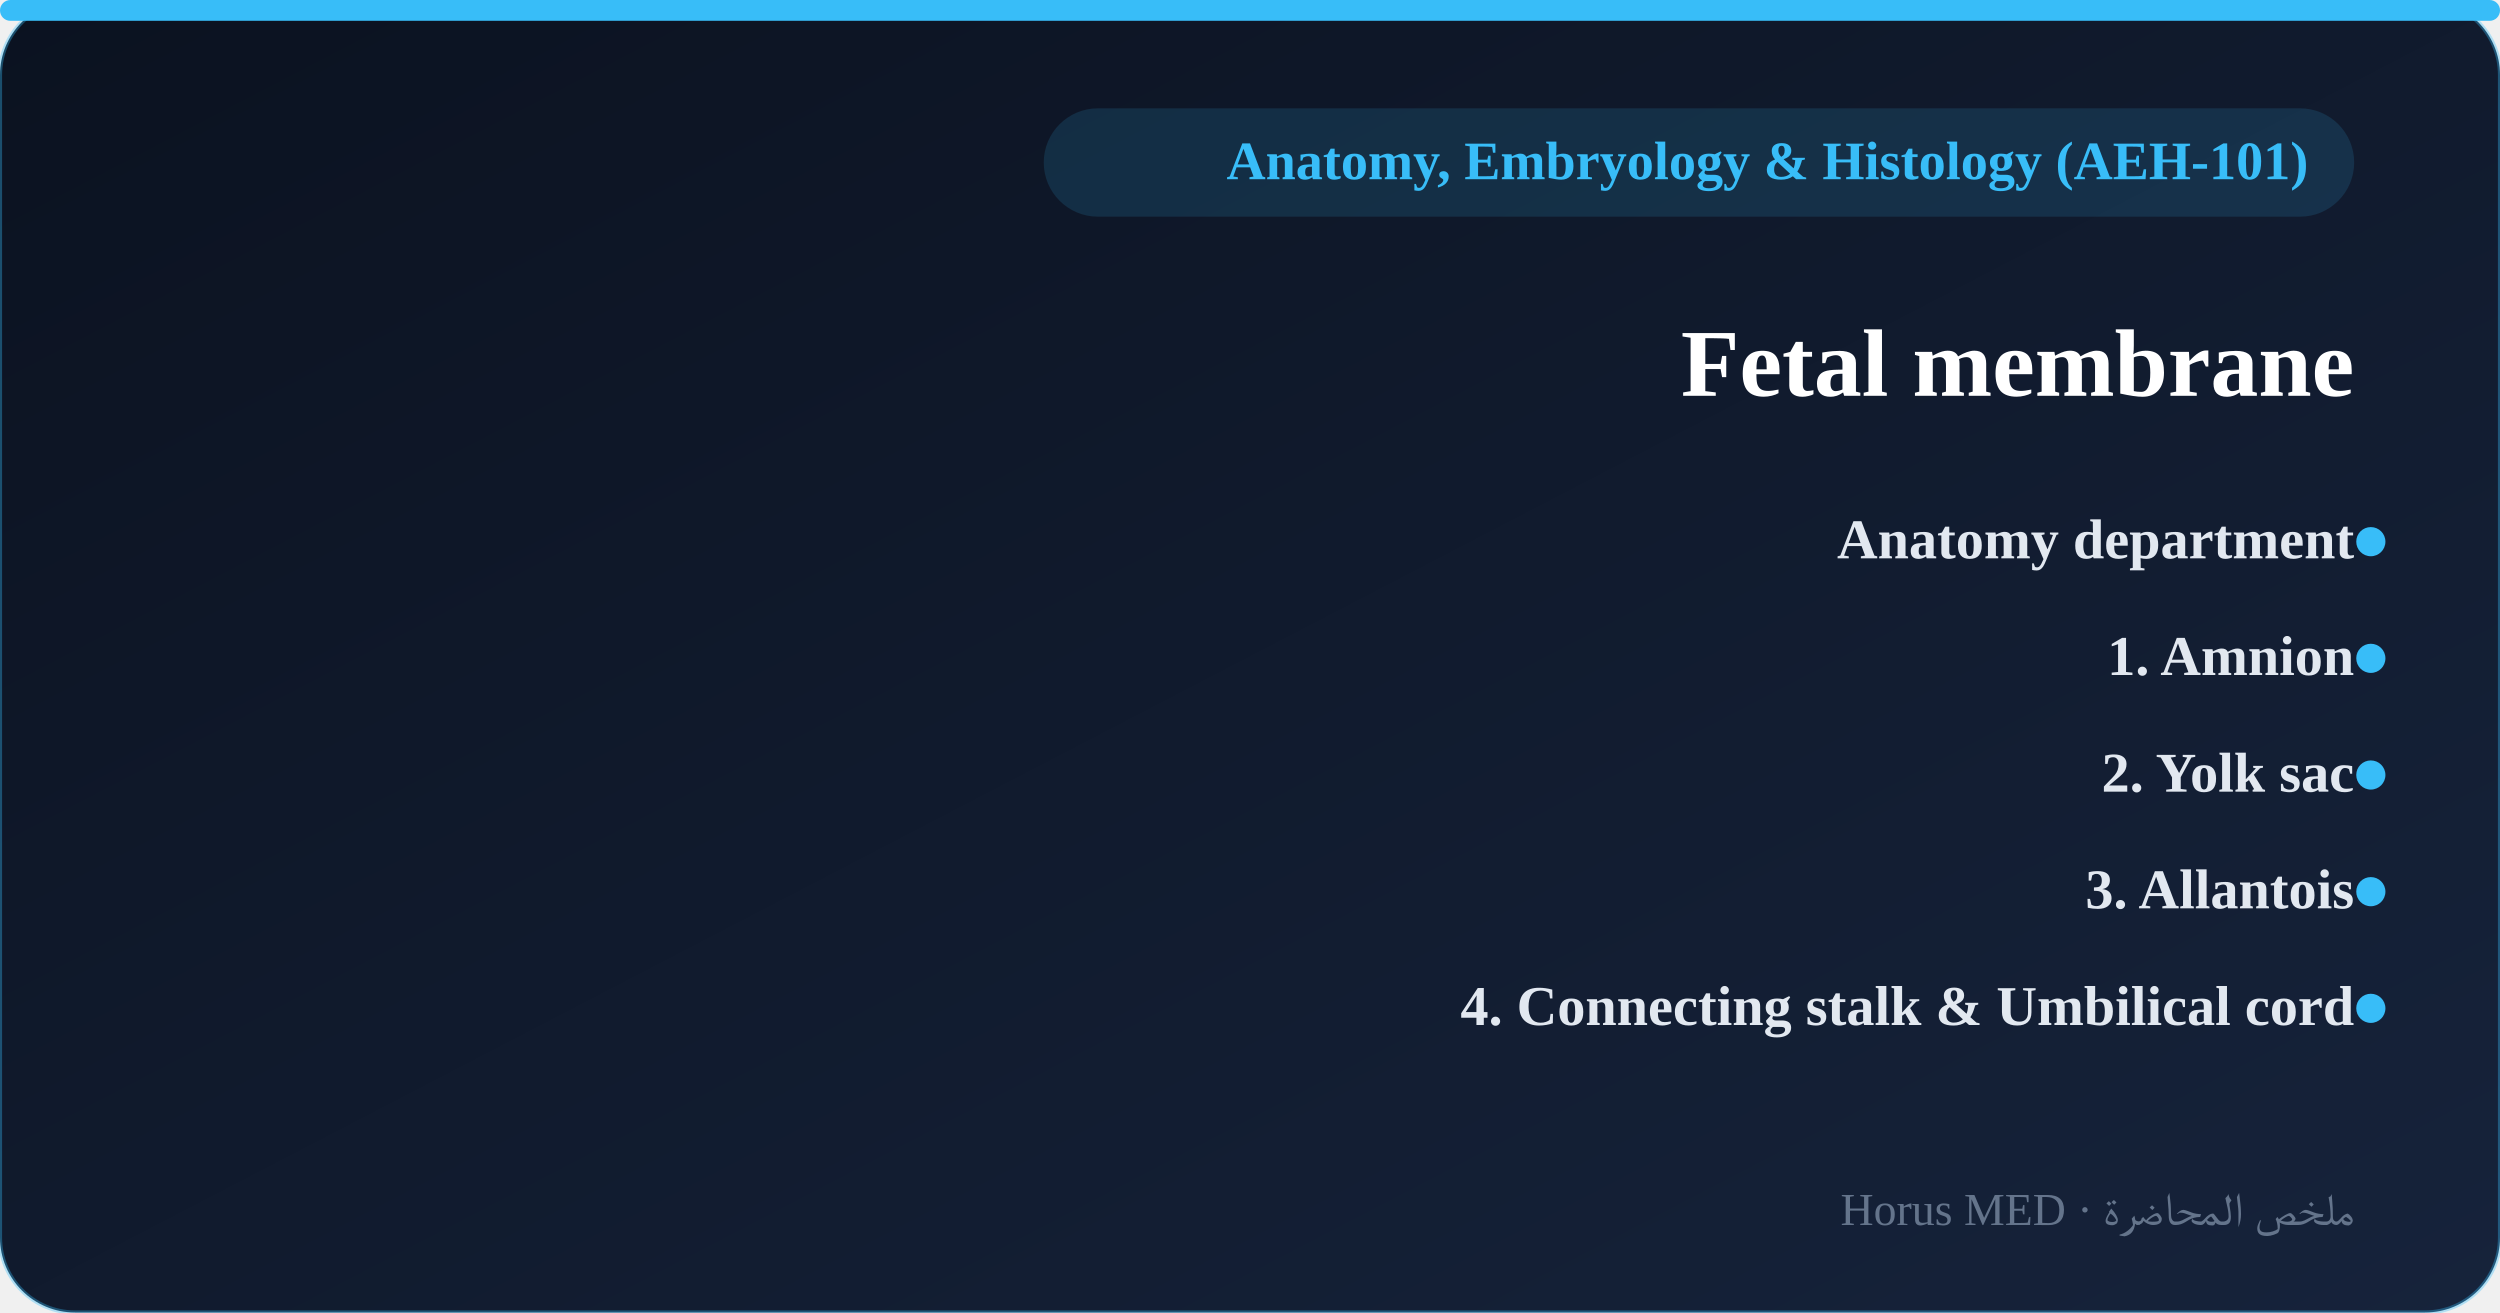
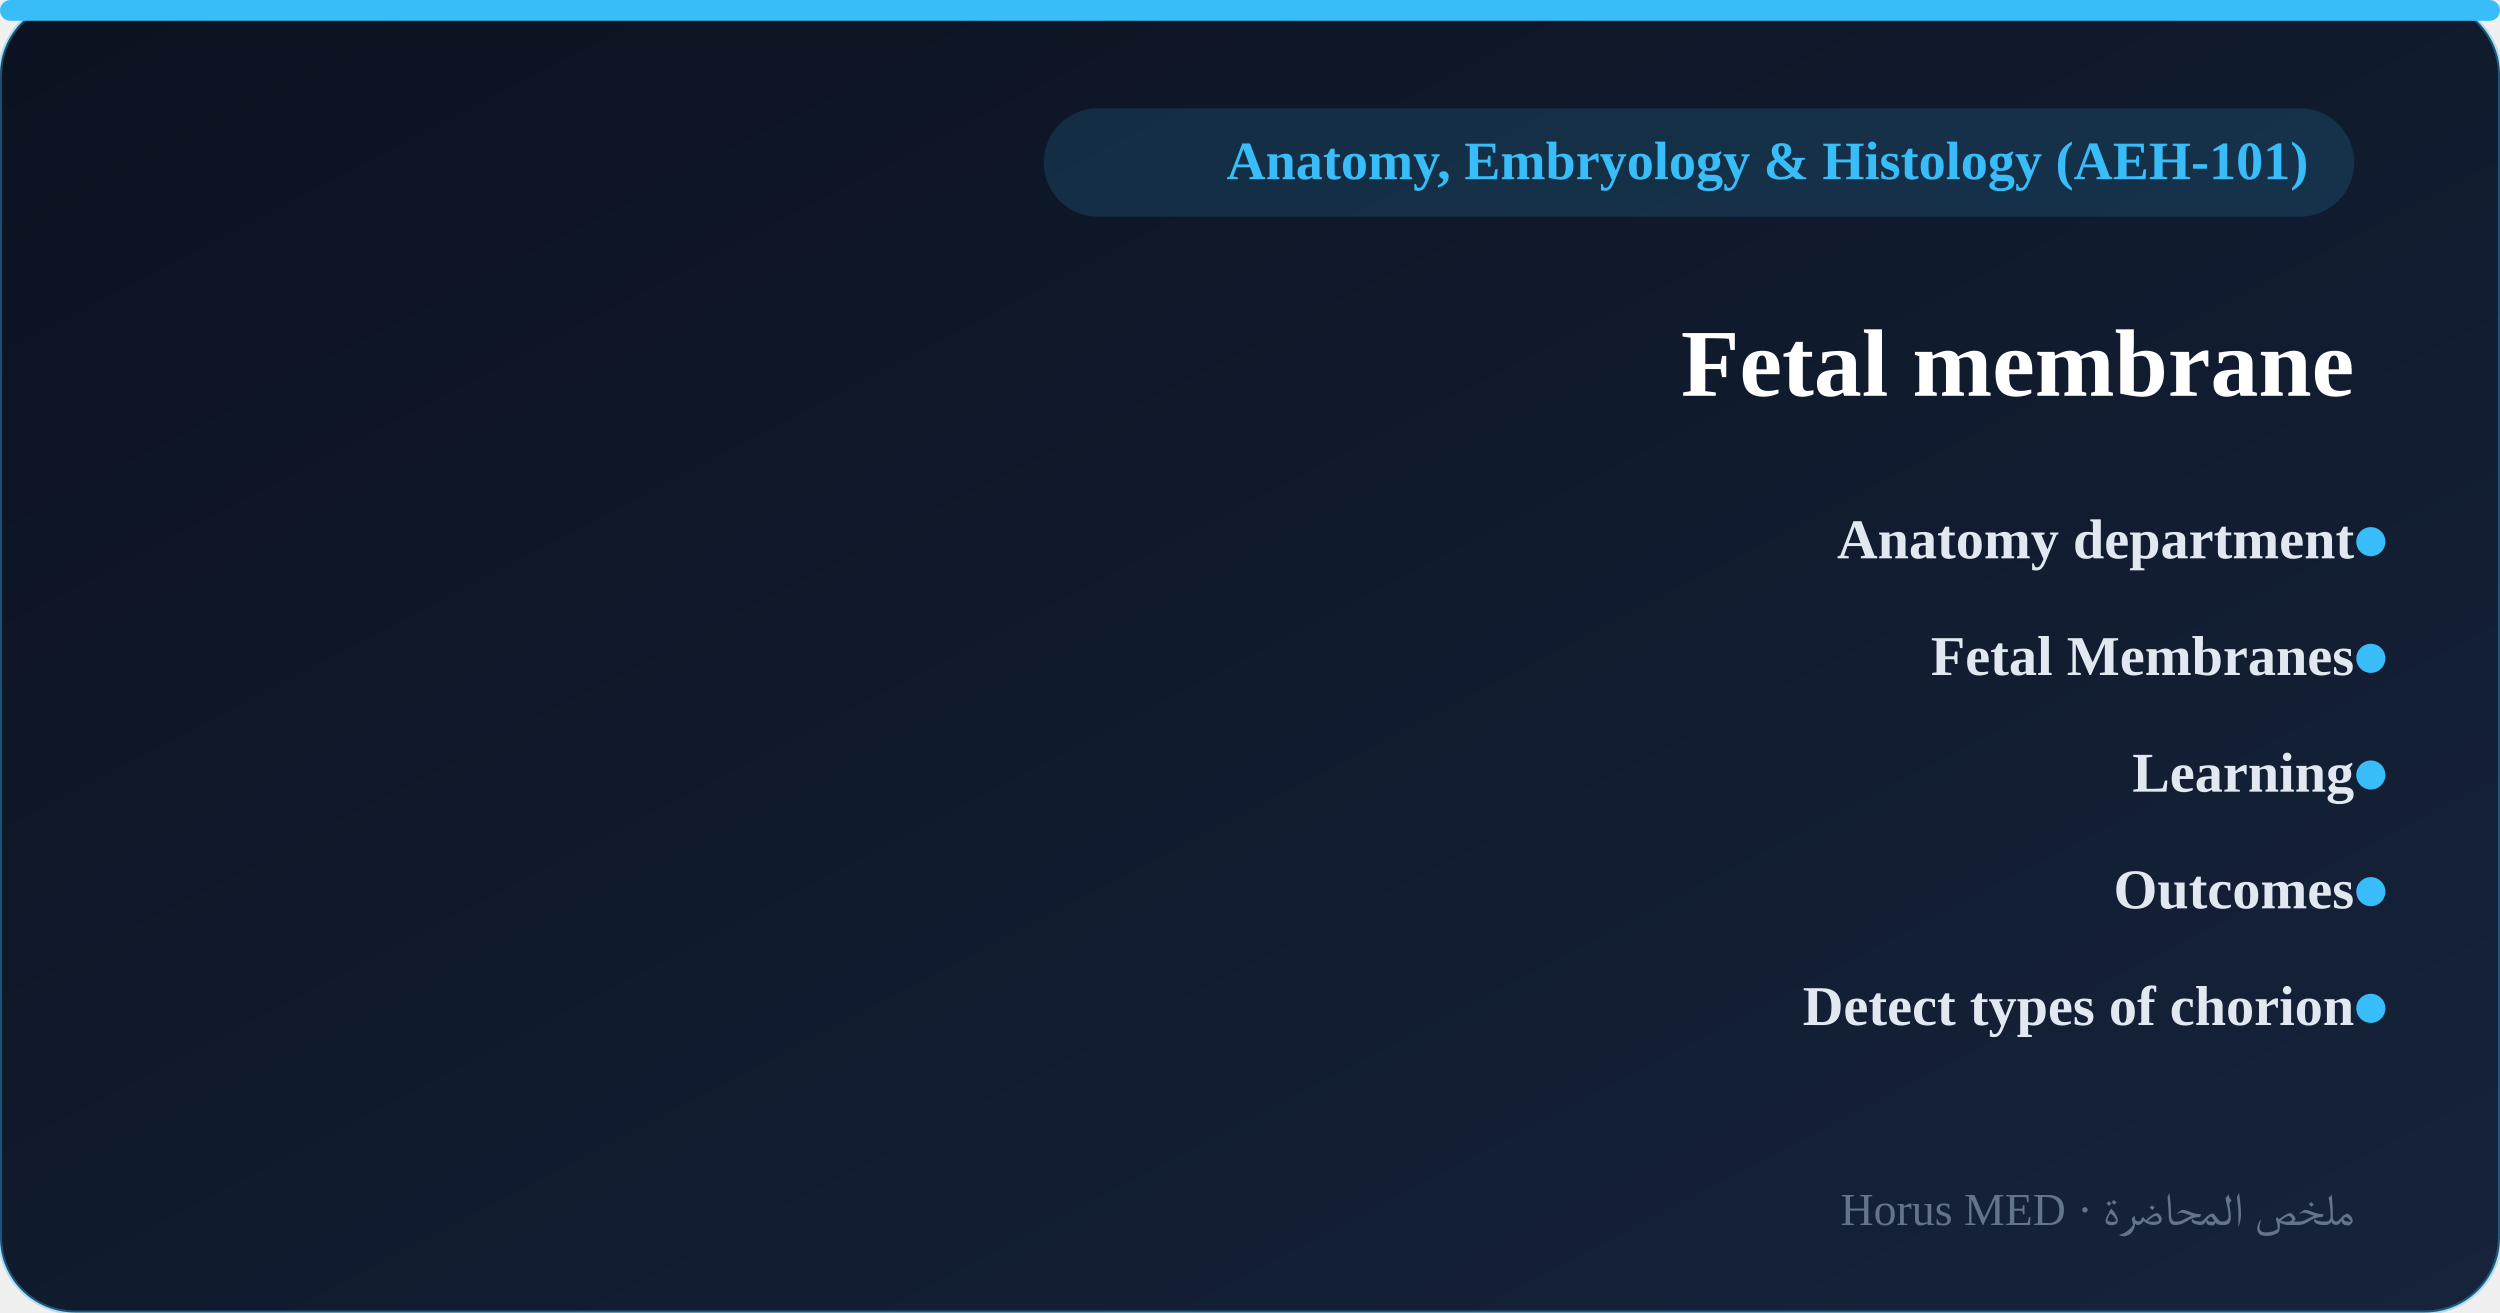
<svg xmlns="http://www.w3.org/2000/svg" width="1200" height="630" viewBox="0 0 1200 630">
  <defs>
    <linearGradient id="bg" x1="0" y1="0" x2="1" y2="1">
      <stop offset="0" stop-color="#0b1220" />
      <stop offset="1" stop-color="#16233b" />
    </linearGradient>
  </defs>
  <rect width="1200" height="630" rx="36" fill="url(#bg)" />
  <rect width="1200" height="630" rx="36" fill="none" stroke="#38bdf8" stroke-opacity="0.35" stroke-width="2" />
  <rect x="0" y="0" width="1200" height="10" rx="5" fill="#38bdf8" />
  <rect x="501" y="52" width="629" height="52" rx="26" fill="#38bdf8" fill-opacity="0.14" />
  <text x="1108" y="86" text-anchor="end" font-size="26" fill="#38bdf8" font-weight="700">Anatomy, Embryology &amp; Histology (AEH-101)</text>
  <text x="1130" y="190" text-anchor="end" font-size="46" fill="#ffffff" font-weight="800">
    <tspan x="1130" dy="0">Fetal membrane</tspan>
  </text>
  <circle cx="1138" cy="260" r="7" fill="#38bdf8" />
  <text x="1130" y="268" text-anchor="end" font-size="27" fill="#e2e8f0" font-weight="600">Anatomy department</text>
  <circle cx="1138" cy="316" r="7" fill="#38bdf8" />
-   <text x="1130" y="324" text-anchor="end" font-size="27" fill="#e2e8f0" font-weight="600">1. Amnion</text>
+   <text x="1130" y="324" text-anchor="end" font-size="27" fill="#e2e8f0" font-weight="600">Fetal Membranes</text>
  <circle cx="1138" cy="372" r="7" fill="#38bdf8" />
-   <text x="1130" y="380" text-anchor="end" font-size="27" fill="#e2e8f0" font-weight="600">2. Yolk sac</text>
+   <text x="1130" y="380" text-anchor="end" font-size="27" fill="#e2e8f0" font-weight="600">Learning</text>
  <circle cx="1138" cy="428" r="7" fill="#38bdf8" />
-   <text x="1130" y="436" text-anchor="end" font-size="27" fill="#e2e8f0" font-weight="600">3. Allantois</text>
+   <text x="1130" y="436" text-anchor="end" font-size="27" fill="#e2e8f0" font-weight="600">Outcomes</text>
  <circle cx="1138" cy="484" r="7" fill="#38bdf8" />
-   <text x="1130" y="492" text-anchor="end" font-size="27" fill="#e2e8f0" font-weight="600">4. Connecting stalk &amp; Umbilical cord</text>
+   <text x="1130" y="492" text-anchor="end" font-size="27" fill="#e2e8f0" font-weight="600">Detect types of chorion</text>
  <text x="1130" y="588" text-anchor="end" font-size="22" fill="#64748b">Horus MED · ملخص المحاضرة</text>
</svg>
